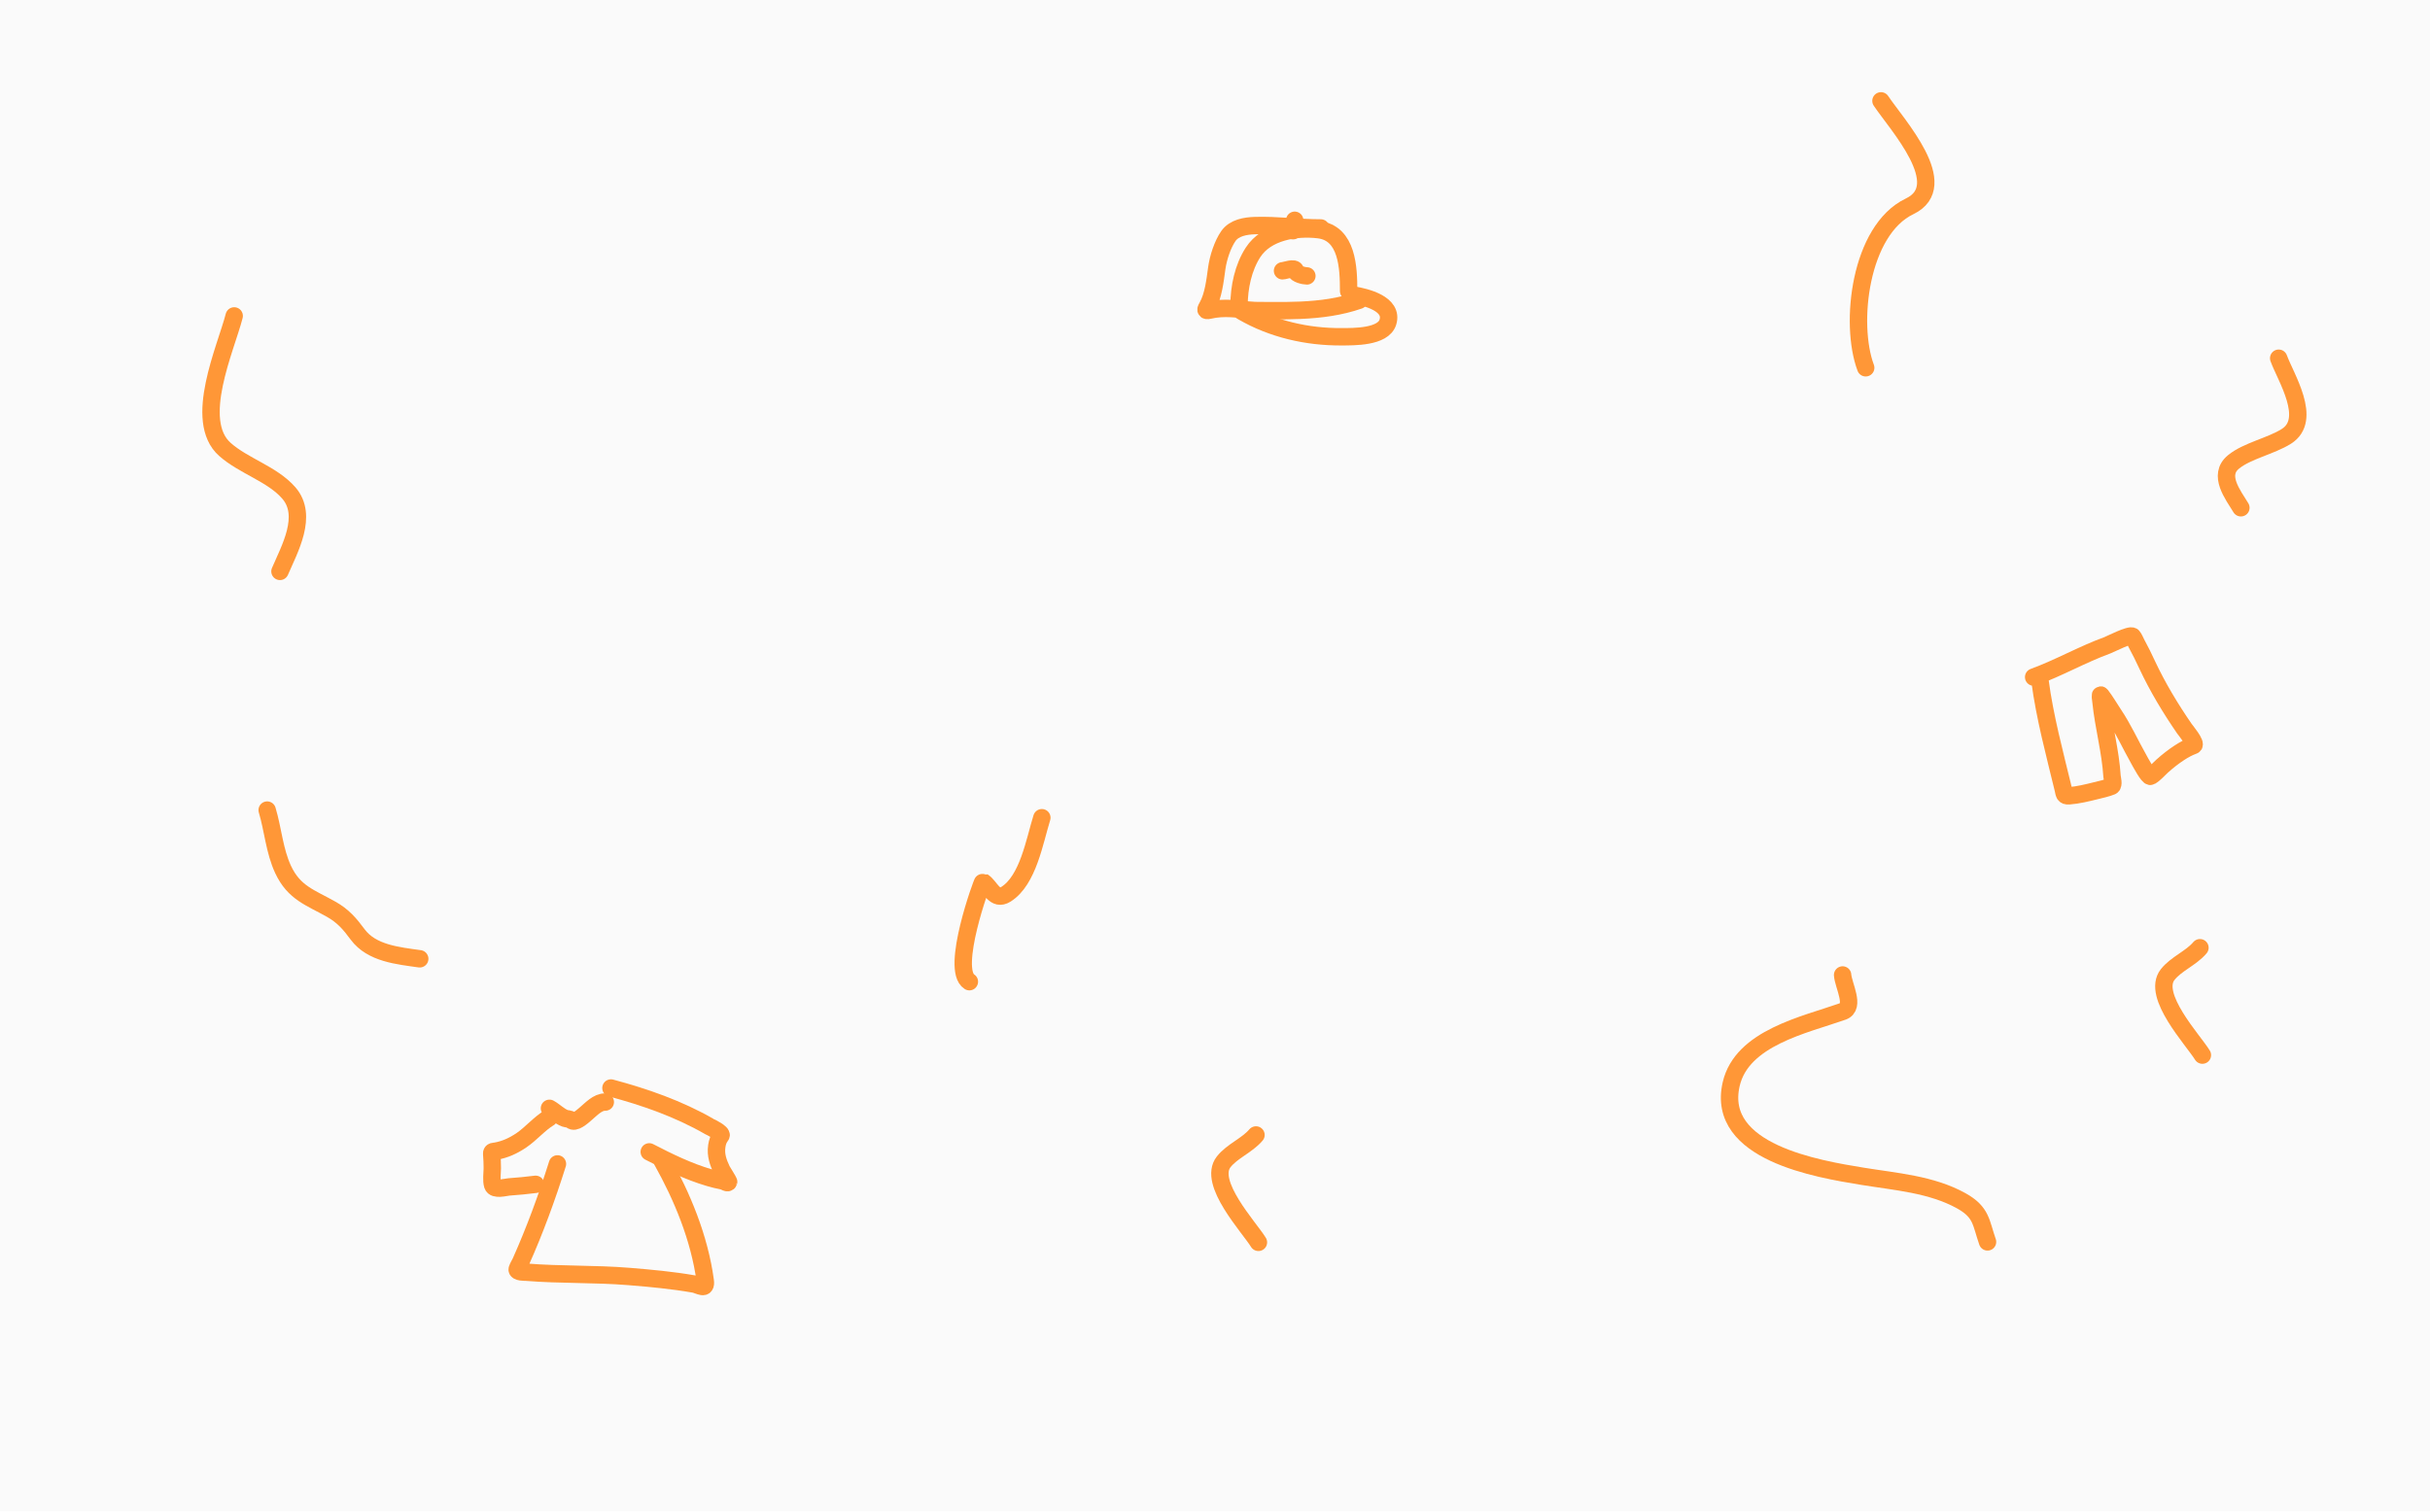
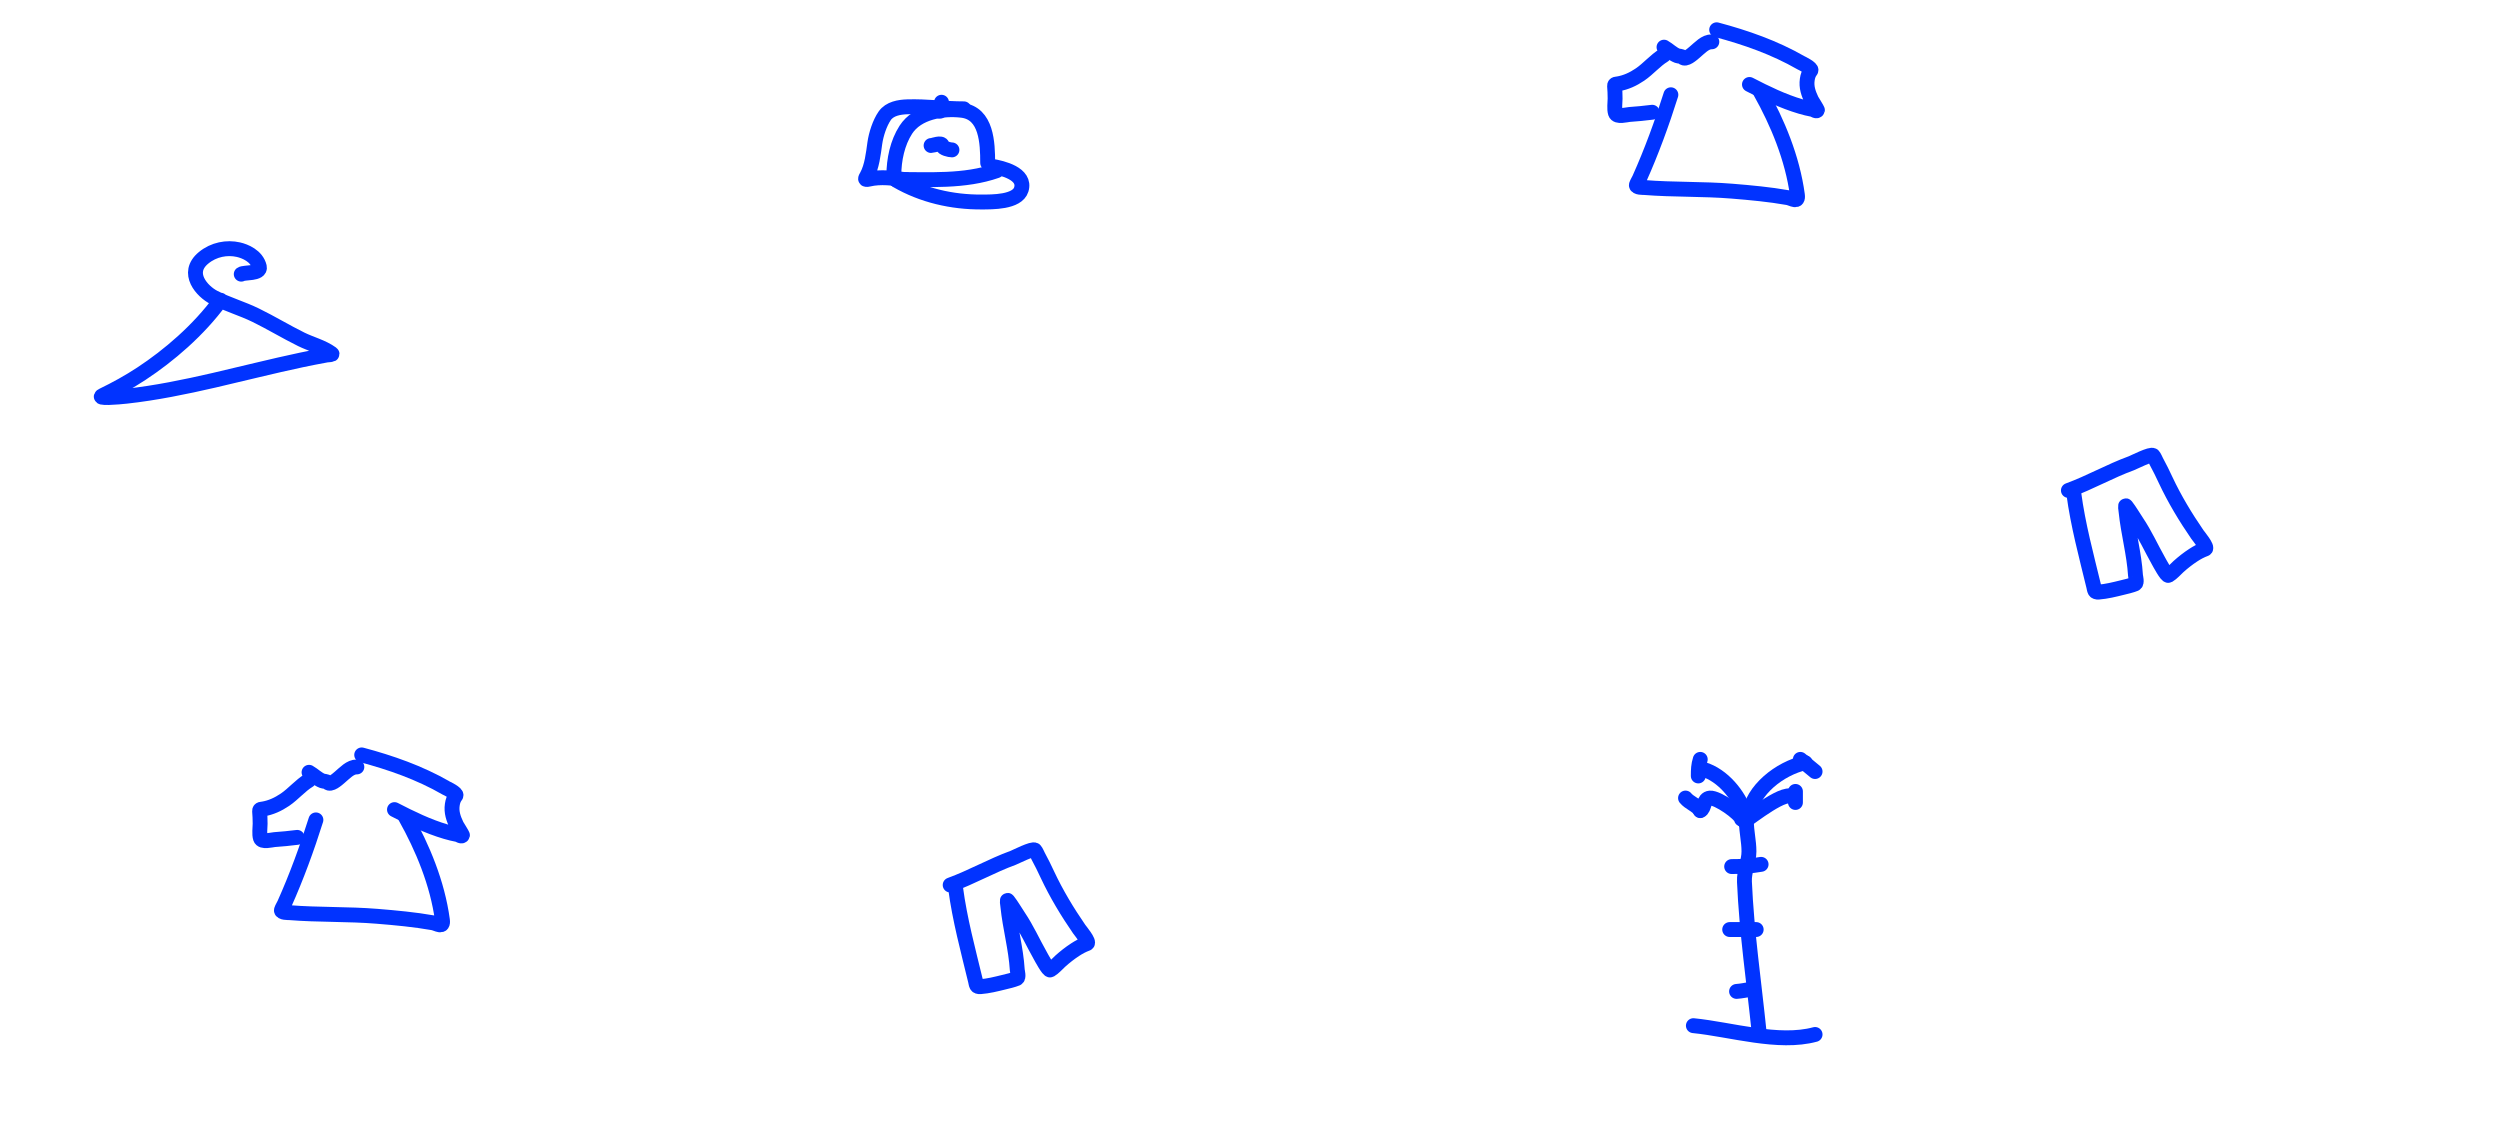
- <svg xmlns="http://www.w3.org/2000/svg" width="1397" height="869" viewBox="0 0 1397 869" fill="none">
-   <rect width="1397" height="869" fill="#FAFAFA" />
-   <path d="M557.292 564.526C546.206 557.597 564.679 506.767 565.088 507.027C569.375 509.755 571.715 518.403 578.366 514.215C591.091 506.203 594.78 483.595 598.954 470.238" stroke="#FF9737" stroke-width="10" stroke-linecap="round" />
-   <path d="M153.596 465.852C156.97 477.101 157.743 489.234 162.732 499.962C169.025 513.491 178.452 516.127 190.385 522.864C197.264 526.747 201.097 531.251 205.613 537.36C213.697 548.298 228.969 549.607 241.306 551.37" stroke="#FF9737" stroke-width="10" stroke-linecap="round" />
-   <path d="M1059.31 560.671C1059.73 566.701 1066.8 579.009 1059.43 581.624C1037.63 589.362 1001.34 596.742 995.233 623.53C986.298 662.746 1045.29 672.25 1070.52 676.4C1089.54 679.53 1110.28 680.95 1127.53 690.531C1139.36 697.102 1138.76 703.187 1142.63 714.164" stroke="#FF9737" stroke-width="10" stroke-linecap="round" />
-   <path d="M1072.59 211.493C1063.08 186.133 1069.24 132.33 1097.81 118.666C1122.88 106.676 1090.41 71.573 1081.36 58" stroke="#FF9737" stroke-width="10" stroke-linecap="round" />
-   <path d="M134.639 181.671C129.891 200.233 110.671 241.877 129.279 258.417C140.138 268.07 156.566 272.547 166.069 283.512C177.369 296.552 166.406 315.861 160.952 328.586" stroke="#FF9737" stroke-width="10" stroke-linecap="round" />
-   <path d="M722.064 652.671C716.875 658.776 708.443 661.876 703.507 668.109C694.01 680.102 718.202 705.794 723.468 714.424" stroke="#FF9737" stroke-width="10" stroke-linecap="round" />
-   <path d="M320.483 669.316C314.505 688.322 307.426 707.674 299.354 725.694C298.763 727.013 297.81 728.396 297.364 729.787C296.734 731.753 302.189 731.564 302.513 731.59C322.144 733.179 342.001 732.449 361.65 734.061C374.088 735.081 386.673 736.234 398.956 738.4C401.957 738.929 406.208 742.226 405.448 736.583C402.109 711.768 392.038 687.824 380.653 667.526" stroke="#FF9737" stroke-width="10" stroke-linecap="round" />
-   <path d="M307.928 681.057C302.823 681.713 297.736 682.194 292.627 682.554C290.652 682.694 284.205 684.593 283.236 681.586C282.373 678.911 283.003 674.717 283.023 671.851C283.043 668.953 282.873 666.244 282.669 663.398C282.565 661.947 284.088 662.141 284.901 662.003C290.225 661.104 295.027 658.934 299.804 655.69C305.354 651.92 310.058 646.181 315.694 642.81" stroke="#FF9737" stroke-width="10" stroke-linecap="round" />
-   <path d="M373.249 662.401C384.454 668.206 395.745 673.69 407.723 677.225C410.96 678.18 412.478 678.496 415.53 679.118C416.64 679.344 418.409 680.887 418.893 679.608C418.981 679.374 415.14 673.238 414.924 672.779C412.927 668.537 411.316 664.256 412.08 659.09C412.435 656.684 413.076 654.863 414.469 653.073C415.662 651.541 407.874 647.848 407.871 647.847C389.94 637.57 370.793 630.903 351.231 625.671" stroke="#FF9737" stroke-width="10" stroke-linecap="round" />
-   <path d="M315.875 637.346C318.933 639.056 321.591 641.926 324.851 643.113C325.917 643.501 327.523 643.316 328.409 644.186C330.386 646.126 334.661 642.215 336.266 640.873C339.886 637.845 343.531 633.653 347.987 633.748" stroke="#FF9737" stroke-width="10" stroke-linecap="round" />
-   <path d="M712.32 175.671C712.32 165.328 714.696 153.855 720.397 145.078C728.061 133.28 745.007 130.496 758.09 132.076C774.692 134.082 775.32 154.136 775.32 167.411" stroke="#FF9737" stroke-width="10" stroke-linecap="round" />
-   <path d="M713.32 178.504C735.799 178.504 759.772 180.218 781.32 172.671" stroke="#FF9737" stroke-width="10" stroke-linecap="round" />
-   <path d="M743.32 132.671C743.554 130.645 744.32 128.712 744.32 126.671" stroke="#FF9737" stroke-width="10" stroke-linecap="round" />
-   <path d="M759.32 131.089C746.65 131.089 734.112 129.337 721.446 129.728C715.999 129.896 709.526 130.956 706.188 135.754C702.806 140.614 700.355 148.282 699.527 154.18C698.538 161.23 697.626 169.931 694.144 176.222C693.311 177.727 692.385 179.056 695.345 178.36C703.666 176.402 711.907 177.737 720.284 178.671" stroke="#FF9737" stroke-width="10" stroke-linecap="round" />
-   <path d="M714.32 179.27C731.468 189.22 751.406 193.786 771.271 193.669C778.246 193.628 795.195 193.926 797.878 185.289C801.194 174.611 785 170.815 778.132 169.671" stroke="#FF9737" stroke-width="10" stroke-linecap="round" />
-   <path d="M737.32 155.728C738.671 155.728 744.504 153.35 744.787 155.728C745.014 157.636 749.801 158.671 751.32 158.671" stroke="#FF9737" stroke-width="10" stroke-linecap="round" />
-   <path d="M1264.74 545C1259.55 551.105 1251.12 554.205 1246.19 560.438C1236.69 572.431 1260.88 598.123 1266.15 606.753" stroke="#FF9737" stroke-width="10" stroke-linecap="round" />
-   <path d="M1310.01 206C1313.93 216.866 1329.79 241.243 1314.43 250.925C1305.47 256.576 1291.91 259.197 1284.06 265.615C1274.73 273.248 1283.78 284.551 1288.28 292" stroke="#FF9737" stroke-width="10" stroke-linecap="round" />
-   <path d="M1172.78 391.486C1175.58 412.571 1181.13 433.026 1186.12 453.667C1186.78 456.385 1186.52 457.867 1189.45 457.643C1194.7 457.242 1199.94 455.93 1205.04 454.674C1207.97 453.951 1211.08 453.283 1213.9 452.151C1215.44 451.532 1214.27 447.442 1214.2 446.406C1213.3 431.916 1209.35 418.058 1207.88 403.667C1207.75 402.399 1207.1 398.839 1207.89 399.843C1210.48 403.16 1212.71 407.102 1215.06 410.601C1220.67 418.941 1224.69 427.992 1229.61 436.693C1230.27 437.859 1235.16 447.134 1236.37 446.421C1238.89 444.939 1240.92 442.447 1243.07 440.514C1246.18 437.721 1249.51 435.105 1253.02 432.82C1255.57 431.156 1258.2 429.723 1261.06 428.683C1263.11 427.937 1256.41 419.914 1255.77 418.988C1247.78 407.373 1240.43 395.183 1234.44 382.411C1232.47 378.201 1230.45 374.012 1228.21 369.942C1227.56 368.746 1226.9 366.908 1226.02 365.934C1224.73 364.515 1212.99 370.55 1211.48 371.098C1196.97 376.38 1183.66 384.089 1169.14 389.374" stroke="#FF9737" stroke-width="10" stroke-linecap="round" />
+ <svg xmlns="http://www.w3.org/2000/svg" width="1679" height="756" viewBox="0 0 1679 756" fill="none">
+   <path d="M212.163 550.645C206.185 569.651 199.106 589.003 191.034 607.023C190.443 608.342 189.49 609.725 189.044 611.116C188.414 613.082 193.869 612.893 194.193 612.919C213.824 614.508 233.681 613.778 253.33 615.39C265.768 616.41 278.353 617.563 290.636 619.729C293.637 620.258 297.888 623.555 297.128 617.912C293.789 593.097 283.718 569.153 272.333 548.855" stroke="#0133FF" stroke-width="10" stroke-linecap="round" />
+   <path d="M199.608 562.386C194.502 563.042 189.416 563.523 184.307 563.883C182.332 564.023 175.885 565.922 174.916 562.915C174.053 560.24 174.683 556.046 174.703 553.18C174.723 550.282 174.553 547.573 174.349 544.727C174.245 543.276 175.768 543.469 176.581 543.332C181.905 542.433 186.707 540.263 191.484 537.019C197.034 533.249 201.737 527.51 207.374 524.139" stroke="#0133FF" stroke-width="10" stroke-linecap="round" />
+   <path d="M264.929 543.73C276.133 549.535 287.425 555.019 299.403 558.554C302.64 559.509 304.158 559.825 307.21 560.447C308.32 560.673 310.088 562.216 310.573 560.937C310.661 560.703 306.819 554.567 306.603 554.108C304.607 549.866 302.996 545.585 303.759 540.419C304.115 538.013 304.755 536.192 306.149 534.402C307.342 532.87 299.554 529.177 299.551 529.176C281.619 518.899 262.473 512.232 242.911 507" stroke="#0133FF" stroke-width="10" stroke-linecap="round" />
+   <path d="M207.554 518.675C210.613 520.385 213.271 523.255 216.531 524.442C217.597 524.83 219.202 524.645 220.089 525.515C222.066 527.455 226.341 523.544 227.946 522.202C231.565 519.174 235.211 514.982 239.667 515.077" stroke="#0133FF" stroke-width="10" stroke-linecap="round" />
+   <path d="M1122.16 63.645C1116.19 82.651 1109.11 102.003 1101.03 120.023C1100.44 121.342 1099.49 122.725 1099.04 124.116C1098.41 126.082 1103.87 125.893 1104.19 125.919C1123.82 127.508 1143.68 126.778 1163.33 128.39C1175.77 129.41 1188.35 130.563 1200.64 132.729C1203.64 133.258 1207.89 136.555 1207.13 130.912C1203.79 106.097 1193.72 82.153 1182.33 61.855" stroke="#0133FF" stroke-width="10" stroke-linecap="round" />
+   <path d="M1109.61 75.386C1104.5 76.042 1099.42 76.523 1094.31 76.883C1092.33 77.023 1085.89 78.922 1084.92 75.915C1084.05 73.24 1084.68 69.046 1084.7 66.18C1084.72 63.282 1084.55 60.573 1084.35 57.727C1084.25 56.276 1085.77 56.469 1086.58 56.332C1091.9 55.433 1096.71 53.263 1101.48 50.019C1107.03 46.249 1111.74 40.51 1117.37 37.139" stroke="#0133FF" stroke-width="10" stroke-linecap="round" />
+   <path d="M1174.93 56.73C1186.13 62.535 1197.42 68.019 1209.4 71.554C1212.64 72.509 1214.16 72.825 1217.21 73.447C1218.32 73.673 1220.09 75.216 1220.57 73.937C1220.66 73.703 1216.82 67.567 1216.6 67.108C1214.61 62.866 1213 58.585 1213.76 53.419C1214.11 51.013 1214.76 49.192 1216.15 47.402C1217.34 45.87 1209.55 42.177 1209.55 42.176C1191.62 31.899 1172.47 25.232 1152.91 20" stroke="#0133FF" stroke-width="10" stroke-linecap="round" />
+   <path d="M1117.55 31.675C1120.61 33.385 1123.27 36.255 1126.53 37.442C1127.6 37.83 1129.2 37.645 1130.09 38.515C1132.07 40.455 1136.34 36.544 1137.95 35.202C1141.57 32.174 1145.21 27.983 1149.67 28.077" stroke="#0133FF" stroke-width="10" stroke-linecap="round" />
+   <path d="M600.32 117.671C600.32 107.328 602.696 95.855 608.397 87.078C616.061 75.28 633.007 72.496 646.09 74.076C662.692 76.082 663.32 96.136 663.32 109.411" stroke="#0133FF" stroke-width="10" stroke-linecap="round" />
+   <path d="M601.32 120.504C623.799 120.504 647.772 122.218 669.32 114.671" stroke="#0133FF" stroke-width="10" stroke-linecap="round" />
+   <path d="M631.32 74.671C631.554 72.645 632.32 70.712 632.32 68.671" stroke="#0133FF" stroke-width="10" stroke-linecap="round" />
+   <path d="M647.32 73.089C634.65 73.089 622.112 71.337 609.446 71.728C603.999 71.896 597.526 72.956 594.188 77.754C590.806 82.614 588.355 90.282 587.527 96.18C586.538 103.23 585.626 111.931 582.144 118.222C581.311 119.727 580.385 121.056 583.345 120.36C591.666 118.402 599.907 119.737 608.284 120.671" stroke="#0133FF" stroke-width="10" stroke-linecap="round" />
+   <path d="M602.32 121.27C619.468 131.22 639.406 135.786 659.271 135.669C666.246 135.628 683.195 135.926 685.878 127.289C689.194 116.611 673 112.815 666.132 111.671" stroke="#0133FF" stroke-width="10" stroke-linecap="round" />
+   <path d="M625.32 97.728C626.671 97.728 632.504 95.35 632.787 97.728C633.014 99.636 637.801 100.671 639.32 100.671" stroke="#0133FF" stroke-width="10" stroke-linecap="round" />
+   <path d="M641.781 596.486C644.582 617.571 650.126 638.026 655.118 658.667C655.776 661.385 655.516 662.867 658.45 662.643C663.703 662.242 668.941 660.93 674.042 659.674C676.974 658.951 680.081 658.283 682.897 657.151C684.436 656.532 683.266 652.442 683.202 651.406C682.301 636.916 678.349 623.058 676.877 608.667C676.747 607.399 676.105 603.839 676.89 604.843C679.484 608.16 681.713 612.102 684.064 615.601C689.666 623.941 693.685 632.992 698.607 641.693C699.267 642.859 704.162 652.134 705.374 651.421C707.895 649.939 709.919 647.447 712.071 645.514C715.181 642.721 718.512 640.105 722.015 637.82C724.566 636.156 727.2 634.723 730.059 633.683C732.11 632.937 725.411 624.914 724.774 623.988C716.777 612.373 709.428 600.183 703.444 587.411C701.471 583.201 699.448 579.012 697.213 574.942C696.556 573.746 695.903 571.908 695.019 570.934C693.731 569.515 681.986 575.55 680.482 576.098C665.969 581.38 652.66 589.089 638.137 594.374" stroke="#0133FF" stroke-width="10" stroke-linecap="round" />
+   <path d="M1392.78 331.486C1395.58 352.571 1401.13 373.026 1406.12 393.667C1406.78 396.385 1406.52 397.867 1409.45 397.643C1414.7 397.242 1419.94 395.93 1425.04 394.674C1427.97 393.951 1431.08 393.283 1433.9 392.151C1435.44 391.532 1434.27 387.442 1434.2 386.406C1433.3 371.916 1429.35 358.058 1427.88 343.667C1427.75 342.399 1427.1 338.839 1427.89 339.843C1430.48 343.16 1432.71 347.102 1435.06 350.601C1440.67 358.941 1444.69 367.992 1449.61 376.693C1450.27 377.859 1455.16 387.134 1456.37 386.421C1458.89 384.939 1460.92 382.447 1463.07 380.514C1466.18 377.721 1469.51 375.105 1473.02 372.82C1475.57 371.156 1478.2 369.723 1481.06 368.683C1483.11 367.937 1476.41 359.914 1475.77 358.988C1467.78 347.373 1460.43 335.183 1454.44 322.411C1452.47 318.201 1450.45 314.012 1448.21 309.942C1447.56 308.746 1446.9 306.908 1446.02 305.934C1444.73 304.515 1432.99 310.55 1431.48 311.098C1416.97 316.38 1403.66 324.089 1389.14 329.374" stroke="#0133FF" stroke-width="10" stroke-linecap="round" />
+   <path d="M148.155 201.611C133.315 221.928 113.3 238.901 95.091 250.888C86.546 256.513 77.845 261.297 68.987 265.586C63.946 268.027 79.585 266.69 84.864 266.104C124.299 261.729 163.228 250.038 202.332 241.758C207.929 240.572 213.538 239.488 219.149 238.455C220.372 238.23 223.897 238.29 222.787 237.484C216.564 232.964 208.874 231.128 202.332 227.901C192.069 222.838 182.047 216.737 171.777 211.713C162.523 207.186 152.917 204.499 143.705 199.798C135.837 195.784 124.361 183.38 136.687 173.185C143.581 167.482 152.442 165.93 160.137 167.682C164.438 168.66 172.438 171.806 174.174 179.207C175.331 184.145 163.816 182.77 162.02 184.128" stroke="#0133FF" stroke-width="10" stroke-linecap="round" />
+   <path d="M1137.27 688.837C1162.63 691.384 1194.39 701.422 1219 694.747" stroke="#0133FF" stroke-width="10" stroke-linecap="round" />
+   <path d="M1181.43 693.29C1178 659.712 1173.02 625.874 1171.57 592.212C1171.25 584.989 1174.6 578.747 1174.6 571.803C1174.6 564.913 1172.89 558.459 1172.89 551.556" stroke="#0133FF" stroke-width="10" stroke-linecap="round" />
+   <path d="M1169.57 550.071C1169.06 546.526 1153.44 535.503 1148.4 535.988C1143.71 536.438 1145.04 543.074 1141.89 544.438" stroke="#0133FF" stroke-width="10" stroke-linecap="round" />
+   <path d="M1141.89 544.135C1139.37 540.602 1134.6 539.196 1132 535.972" stroke="#0133FF" stroke-width="10" stroke-linecap="round" />
+   <path d="M1171.55 551.555C1175.23 549.53 1200.48 528.971 1204.5 535.914" stroke="#0133FF" stroke-width="10" stroke-linecap="round" />
+   <path d="M1205.82 531.52V538.941" stroke="#0133FF" stroke-width="10" stroke-linecap="round" />
+   <path d="M1171.55 545.619C1168.02 534.356 1157.15 520.614 1143.86 516.679" stroke="#0133FF" stroke-width="10" stroke-linecap="round" />
+   <path d="M1140.57 521.131C1140.57 516.966 1140.66 513.87 1141.89 510" stroke="#0133FF" stroke-width="10" stroke-linecap="round" />
+   <path d="M1174.84 547.103C1176.67 530.811 1195.17 516.061 1212.41 512.226" stroke="#0133FF" stroke-width="10" stroke-linecap="round" />
+   <path d="M1209.11 510L1219 518.163" stroke="#0133FF" stroke-width="10" stroke-linecap="round" />
+   <path d="M1162.98 581.98C1169.83 581.98 1176.05 581.703 1182.75 580.496" stroke="#0133FF" stroke-width="10" stroke-linecap="round" />
+   <path d="M1161.66 624.278H1179.45" stroke="#0133FF" stroke-width="10" stroke-linecap="round" />
+   <path d="M1166.27 665.833C1169.61 665.602 1172.87 664.888 1176.16 664.349" stroke="#0133FF" stroke-width="10" stroke-linecap="round" />
</svg>
